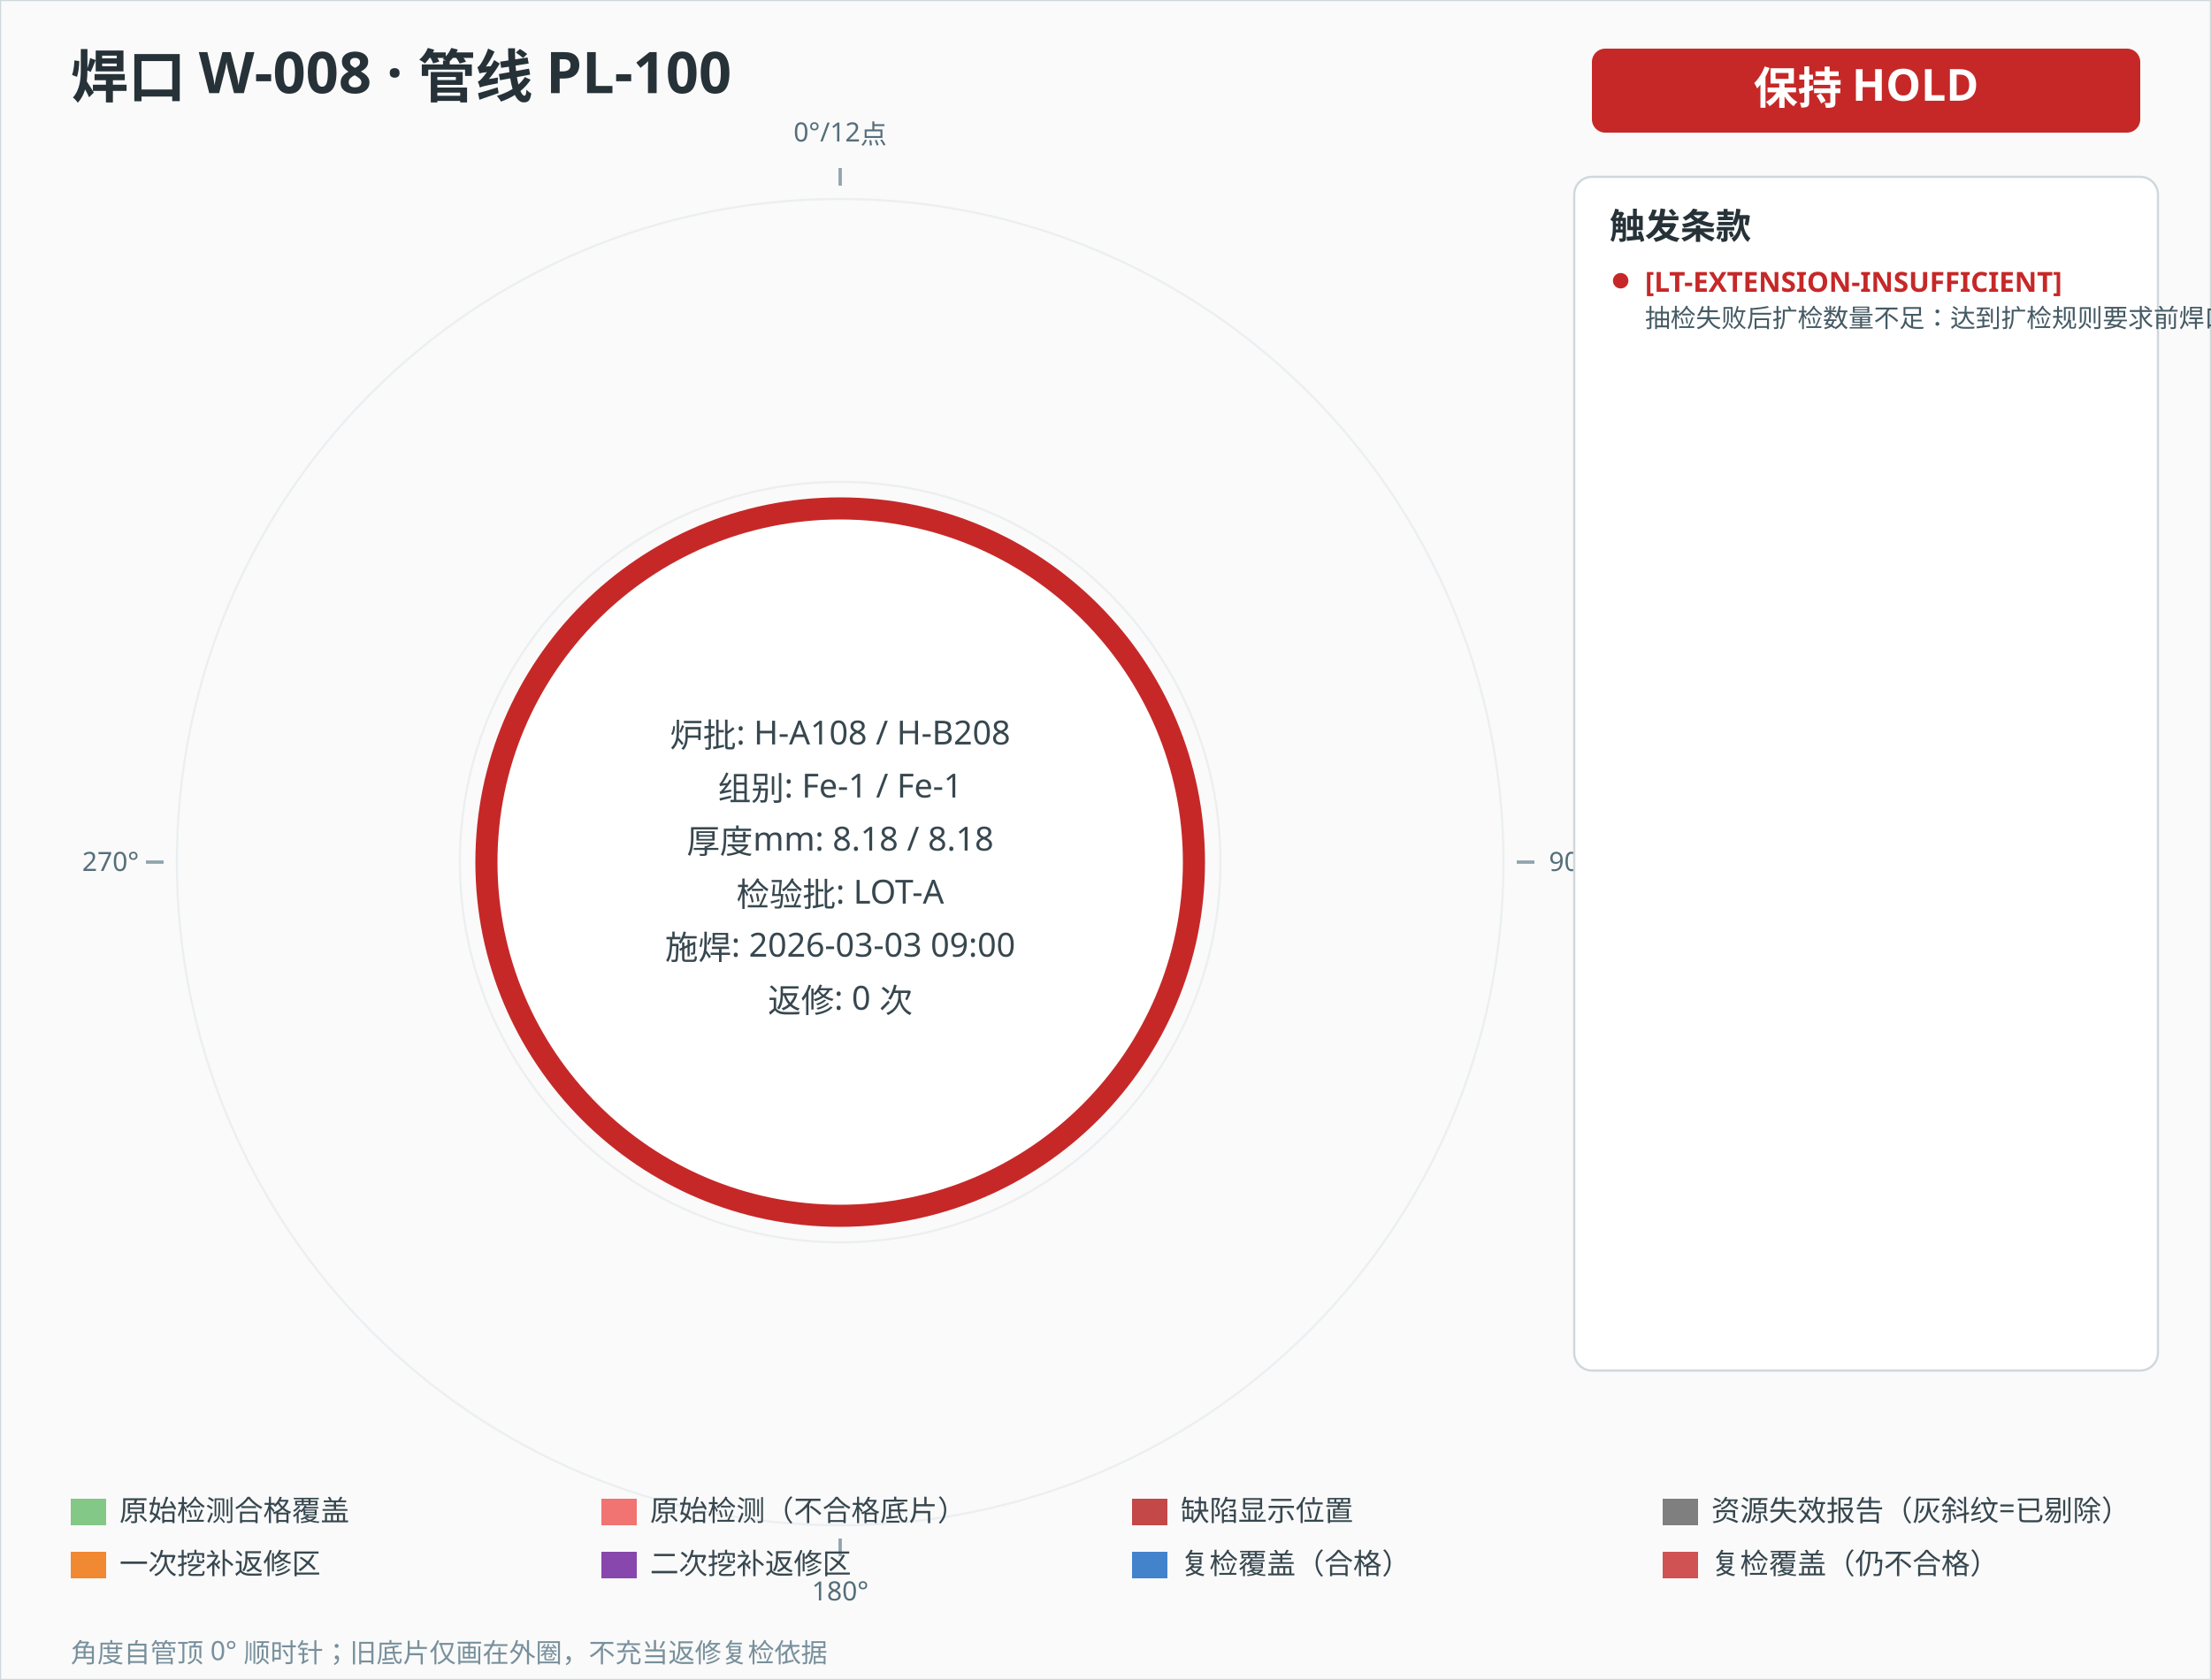
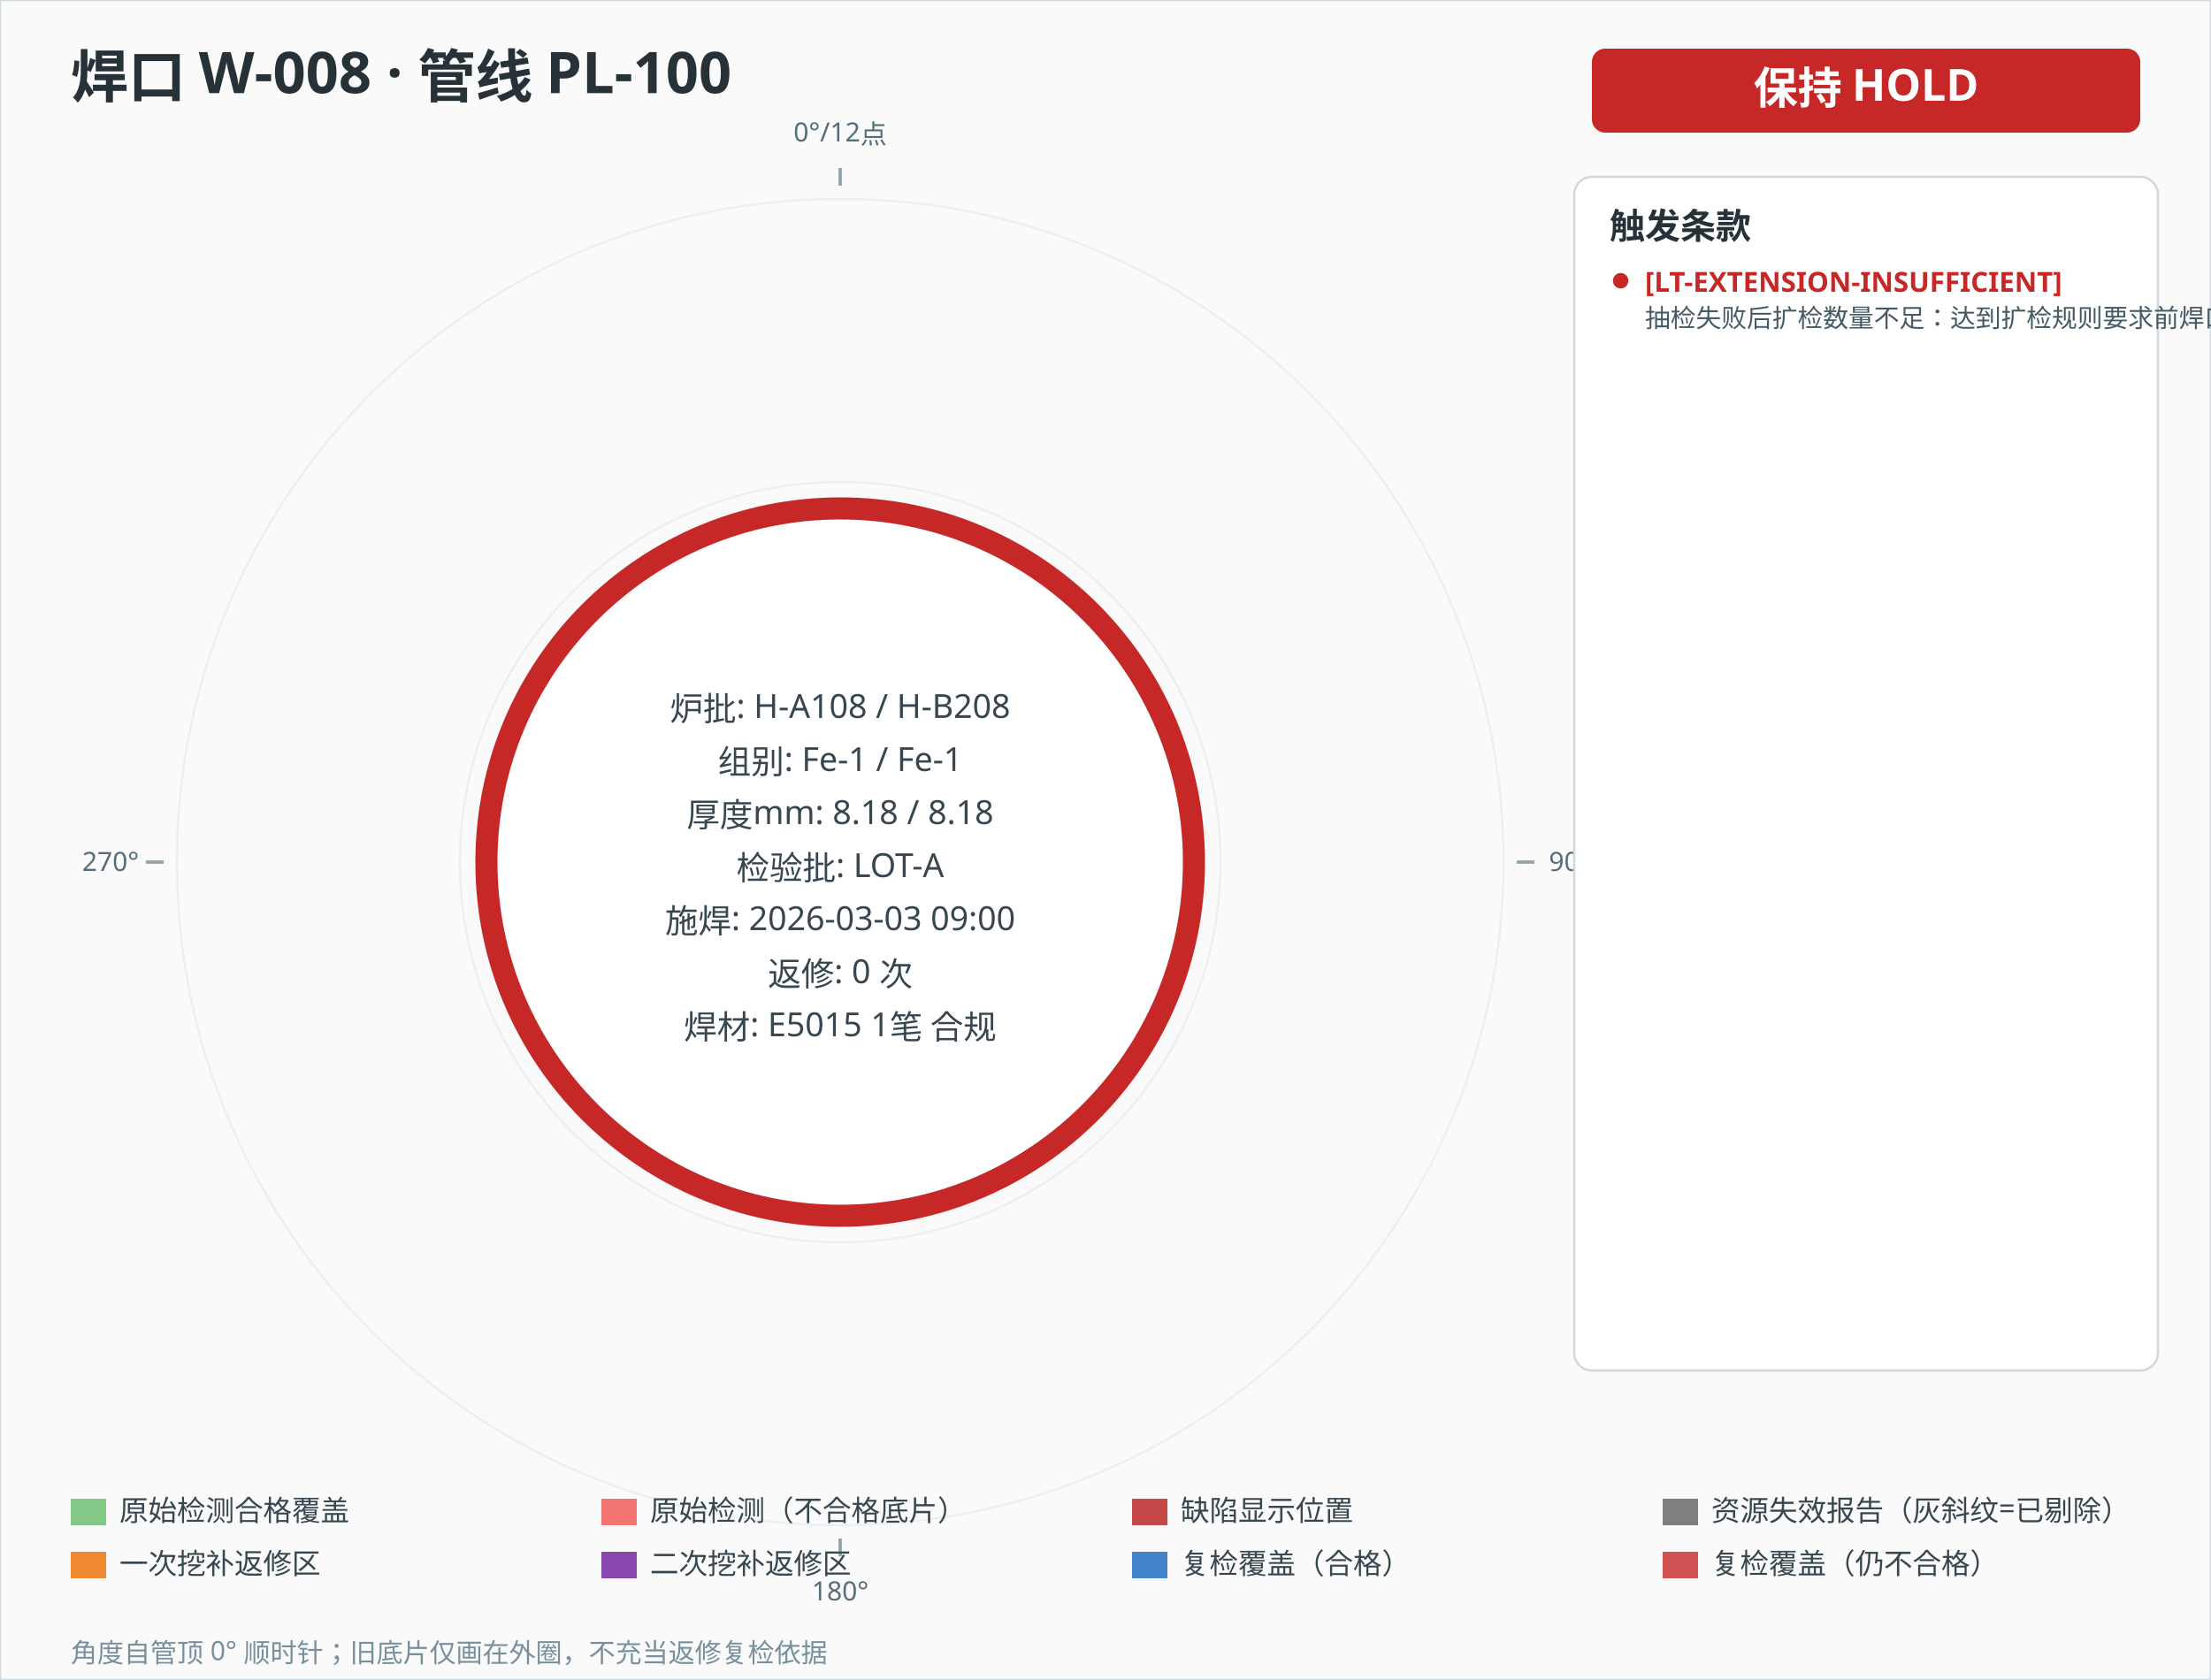
<svg xmlns="http://www.w3.org/2000/svg" viewBox="0 0 1000 760" font-family="sans-serif">
  <rect width="1000" height="760" fill="#fafafa" stroke="#cfd8dc" />
  <defs>
    <pattern id="ndexcluded" width="8" height="8" patternUnits="userSpaceOnUse" patternTransform="rotate(45)">
      <rect width="8" height="8" fill="#9e9e9e" fill-opacity="0.18" />
      <line x1="0" y1="0" x2="0" y2="8" stroke="#616161" stroke-width="3" />
    </pattern>
  </defs>
  <text x="32" y="44" font-size="26" font-weight="bold" fill="#263238">焊口 W-008 · 管线 PL-100</text>
  <rect x="720" y="22" width="248" height="38" rx="6" fill="#c62828" />
  <text x="844" y="47" font-size="20" font-weight="bold" fill="#ffffff" text-anchor="middle">保持 HOLD</text>
  <circle cx="380.0" cy="390.0" r="300" fill="none" stroke="#eceff1" stroke-width="1" />
  <circle cx="380.0" cy="390.0" r="172" fill="none" stroke="#eceff1" stroke-width="1" />
  <line x1="380.0" y1="84.0" x2="380.0" y2="76.0" stroke="#90a4ae" stroke-width="1.5" />
  <text x="380.0" y="64.0" font-size="12" fill="#546e7a" text-anchor="middle">0°/12点</text>
  <line x1="686.0" y1="390.0" x2="694.0" y2="390.0" stroke="#90a4ae" stroke-width="1.5" />
  <text x="710.0" y="394.0" font-size="12" fill="#546e7a" text-anchor="middle">90°</text>
  <line x1="380.0" y1="696.0" x2="380.0" y2="704.0" stroke="#90a4ae" stroke-width="1.5" />
  <text x="380.0" y="724.0" font-size="12" fill="#546e7a" text-anchor="middle">180°</text>
  <line x1="74.0" y1="390.0" x2="66.0" y2="390.0" stroke="#90a4ae" stroke-width="1.5" />
  <text x="50.0" y="394.0" font-size="12" fill="#546e7a" text-anchor="middle">270°</text>
  <text x="380.0" y="386.0" font-size="16" fill="#c62828" text-anchor="middle">无任何 RT/UT/PT 记录</text>
  <circle cx="380.0" cy="390.0" r="160" fill="#ffffff" stroke="#c62828" stroke-width="10" />
-   <text x="380.0" y="338.0" font-size="15" fill="#37474f" text-anchor="middle">炉批: H-A108 / H-B208</text>
-   <text x="380.0" y="362.0" font-size="15" fill="#37474f" text-anchor="middle">组别: Fe-1 / Fe-1</text>
-   <text x="380.0" y="386.0" font-size="15" fill="#37474f" text-anchor="middle">厚度mm: 8.18 / 8.18</text>
-   <text x="380.0" y="410.0" font-size="15" fill="#37474f" text-anchor="middle">检验批: LOT-A</text>
-   <text x="380.0" y="434.0" font-size="15" fill="#37474f" text-anchor="middle">施焊: 2026-03-03 09:00</text>
-   <text x="380.0" y="458.0" font-size="15" fill="#37474f" text-anchor="middle">返修: 0 次</text>
+   <text x="380.0" y="326.0" font-size="15" fill="#37474f" text-anchor="middle">炉批: H-A108 / H-B208</text>
+   <text x="380.0" y="350.0" font-size="15" fill="#37474f" text-anchor="middle">组别: Fe-1 / Fe-1</text>
+   <text x="380.0" y="374.0" font-size="15" fill="#37474f" text-anchor="middle">厚度mm: 8.18 / 8.18</text>
+   <text x="380.0" y="398.0" font-size="15" fill="#37474f" text-anchor="middle">检验批: LOT-A</text>
+   <text x="380.0" y="422.0" font-size="15" fill="#37474f" text-anchor="middle">施焊: 2026-03-03 09:00</text>
+   <text x="380.0" y="446.0" font-size="15" fill="#37474f" text-anchor="middle">返修: 0 次</text>
+   <text x="380.0" y="470.0" font-size="15" fill="#37474f" text-anchor="middle">焊材: E5015 1笔 合规</text>
  <rect x="712" y="80" width="264" height="540" rx="8" fill="#ffffff" stroke="#cfd8dc" />
  <text x="728" y="108" font-size="16" font-weight="bold" fill="#263238">触发条款</text>
  <circle cx="733" cy="127" r="3.5" fill="#c62828" />
  <text x="744" y="132" font-size="12.5" font-weight="bold" fill="#c62828">[LT-EXTENSION-INSUFFICIENT]</text>
  <text x="744" y="148" font-size="11.5" fill="#455a64">抽检失败后扩检数量不足：达到扩检规则要求前焊口保持 hold</text>
  <rect x="32" y="678" width="16" height="12" fill="#66bb6a" fill-opacity="0.8" />
  <text x="54" y="688" font-size="13" fill="#37474f">原始检测合格覆盖</text>
  <rect x="272" y="678" width="16" height="12" fill="#ef5350" fill-opacity="0.8" />
  <text x="294" y="688" font-size="13" fill="#37474f">原始检测（不合格底片）</text>
  <rect x="512" y="678" width="16" height="12" fill="#b71c1c" fill-opacity="0.8" />
  <text x="534" y="688" font-size="13" fill="#37474f">缺陷显示位置</text>
  <rect x="752" y="678" width="16" height="12" fill="#616161" fill-opacity="0.8" />
  <text x="774" y="688" font-size="13" fill="#37474f">资源失效报告（灰斜纹=已剔除）</text>
  <rect x="32" y="702" width="16" height="12" fill="#ef6c00" fill-opacity="0.8" />
  <text x="54" y="712" font-size="13" fill="#37474f">一次挖补返修区</text>
  <rect x="272" y="702" width="16" height="12" fill="#6a1b9a" fill-opacity="0.8" />
  <text x="294" y="712" font-size="13" fill="#37474f">二次挖补返修区</text>
  <rect x="512" y="702" width="16" height="12" fill="#1565c0" fill-opacity="0.8" />
  <text x="534" y="712" font-size="13" fill="#37474f">复检覆盖（合格）</text>
  <rect x="752" y="702" width="16" height="12" fill="#c62828" fill-opacity="0.8" />
  <text x="774" y="712" font-size="13" fill="#37474f">复检覆盖（仍不合格）</text>
  <text x="32" y="752" font-size="12" fill="#78909c">角度自管顶 0° 顺时针；旧底片仅画在外圈，不充当返修复检依据</text>
</svg>
